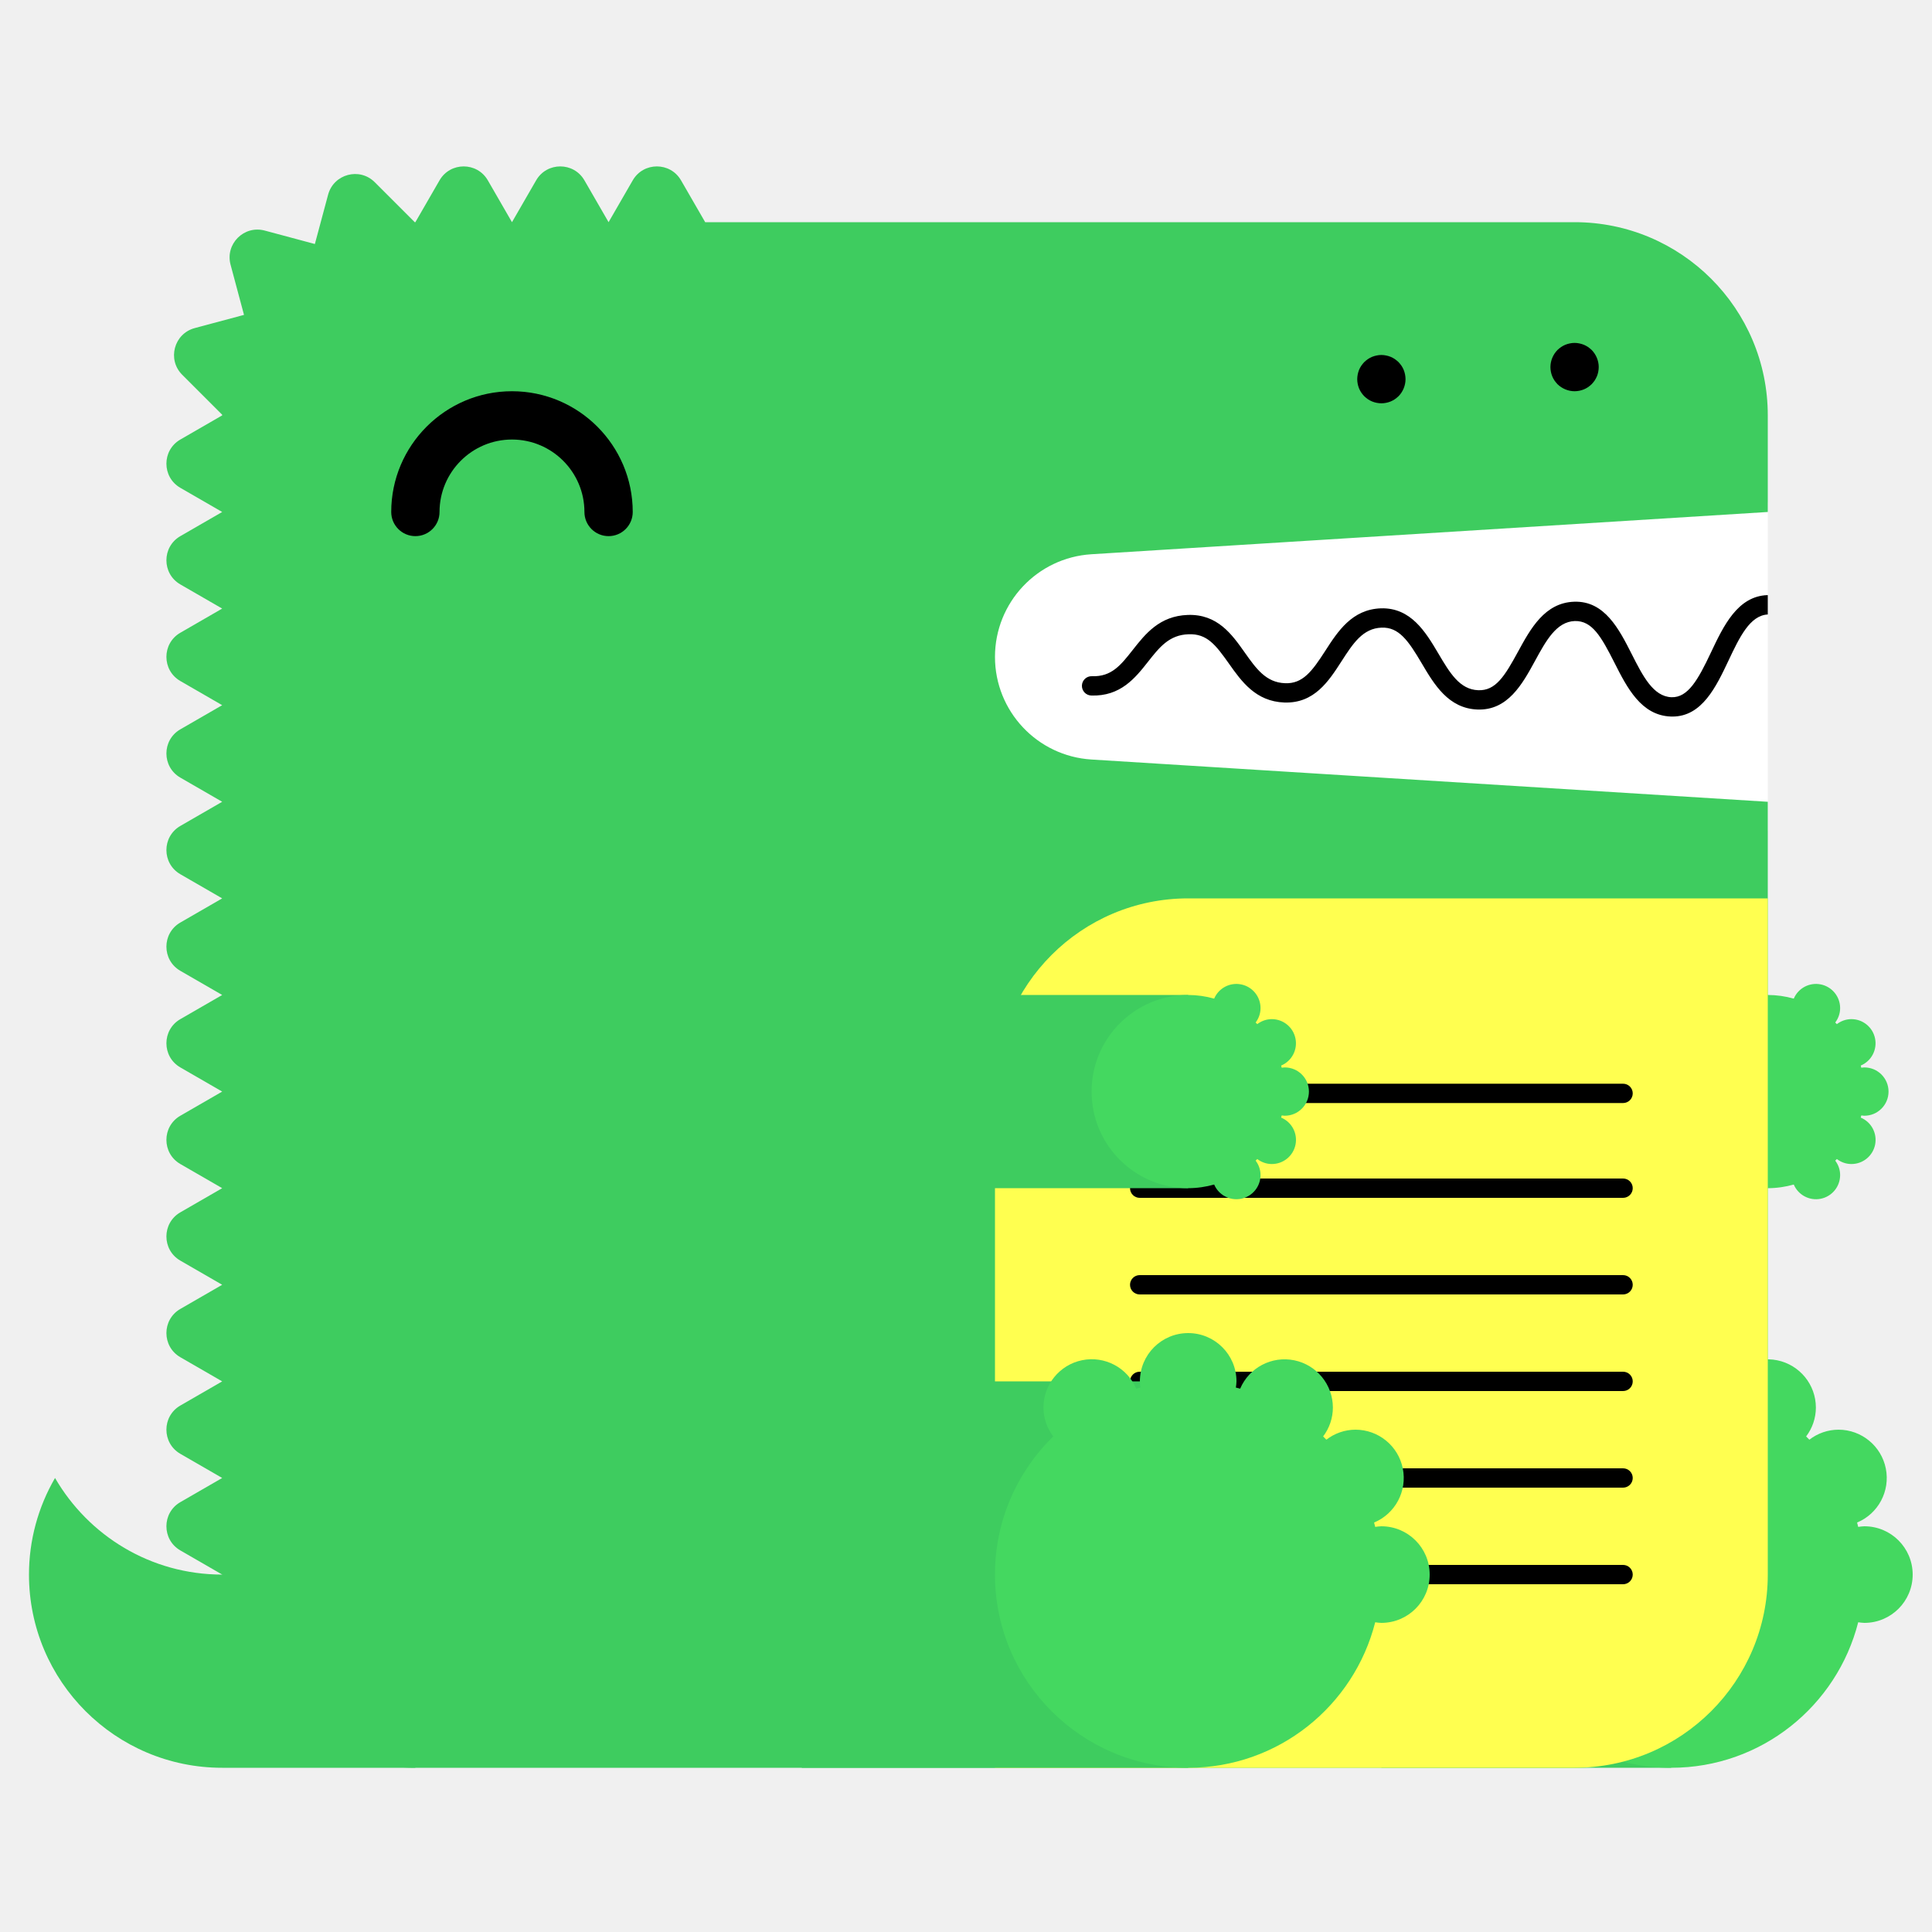
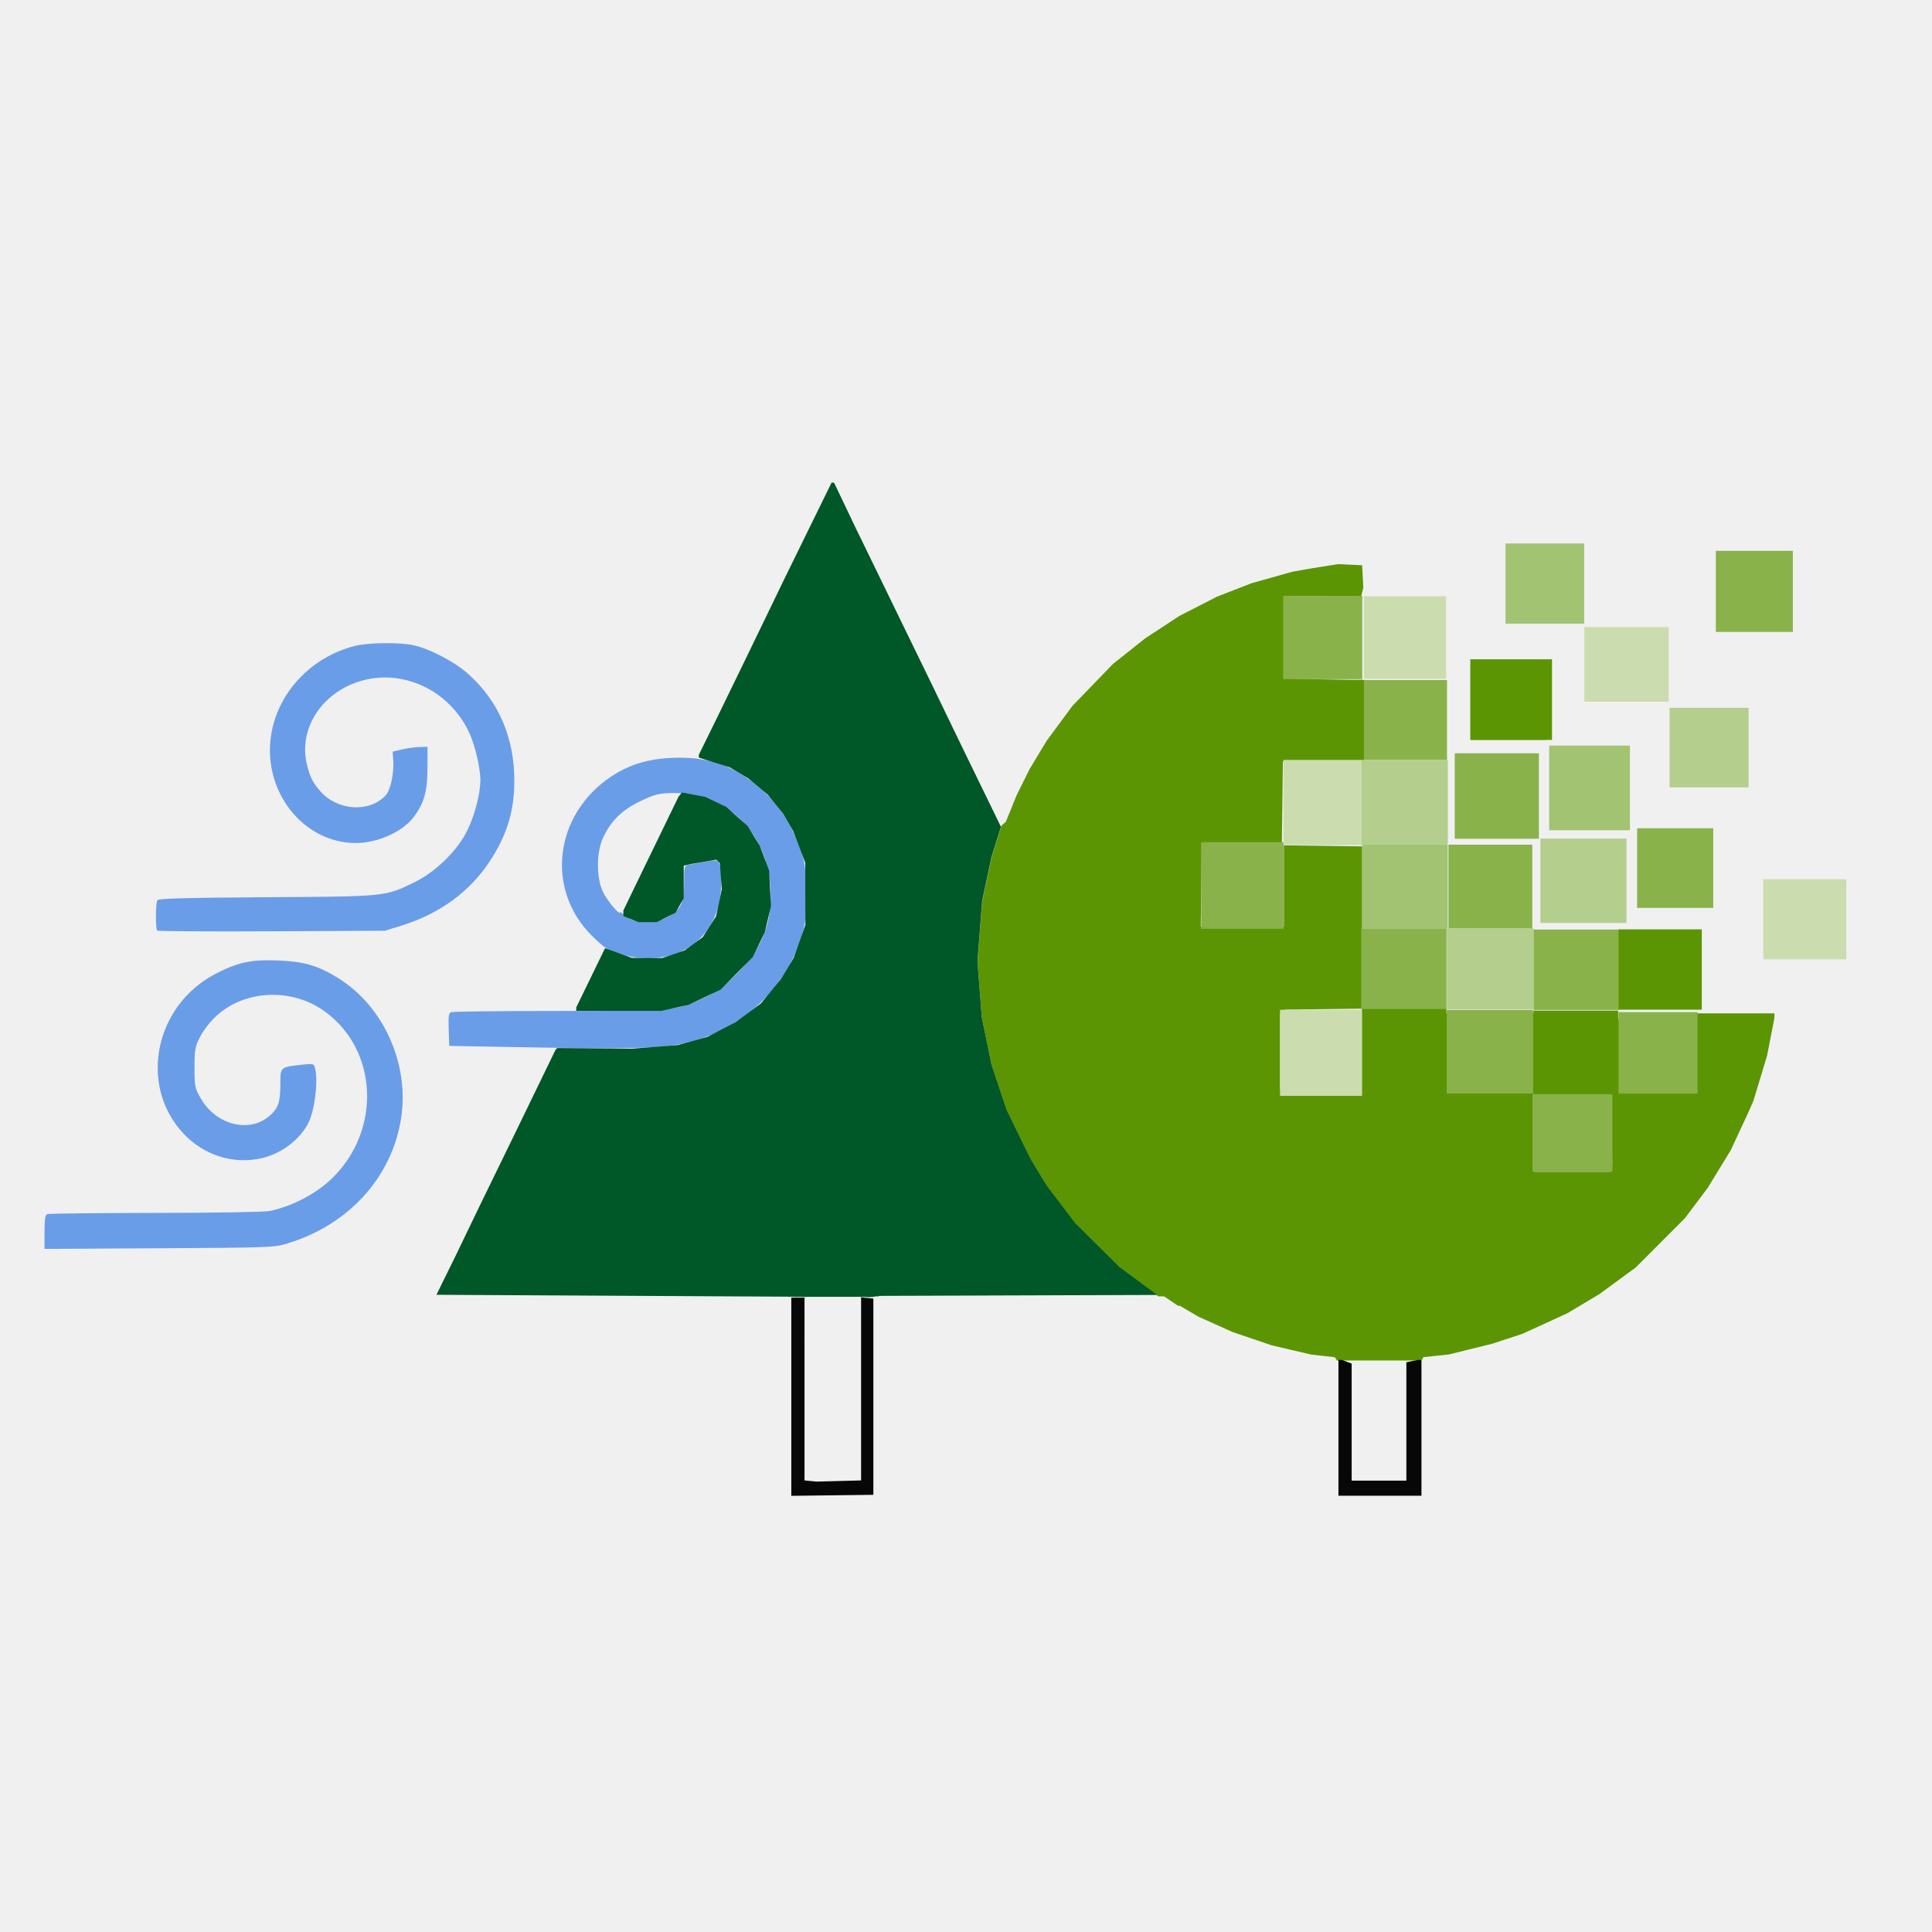
- <svg xmlns="http://www.w3.org/2000/svg" width="200" height="200" viewBox="0 0 200 200">
-   <g fill="none" fill-rule="evenodd">
-     <path fill="#FFF" d="M99 52h84v34H99z" />
-     <path d="M23 163c-7.398 0-13.843-4.027-17.303-10A19.886 19.886 0 0 0 3 163c0 11.046 8.954 20 20 20h20v-20H23z" fill="#3ECC5F" />
-     <path d="M112.98 57.376L183 53V43c0-11.046-8.954-20-20-20H73l-2.5-4.33c-1.112-1.925-3.889-1.925-5 0L63 23l-2.5-4.33c-1.111-1.925-3.889-1.925-5 0L53 23l-2.5-4.33c-1.111-1.925-3.889-1.925-5 0L43 23c-.022 0-.042.003-.065.003l-4.142-4.141c-1.57-1.571-4.252-.853-4.828 1.294l-1.369 5.104-5.192-1.392c-2.148-.575-4.111 1.389-3.535 3.536l1.39 5.193-5.102 1.367c-2.148.576-2.867 3.259-1.296 4.83l4.142 4.142c0 .021-.003.042-.003.064l-4.33 2.5c-1.925 1.111-1.925 3.889 0 5L23 53l-4.33 2.5c-1.925 1.111-1.925 3.889 0 5L23 63l-4.33 2.5c-1.925 1.111-1.925 3.889 0 5L23 73l-4.33 2.5c-1.925 1.111-1.925 3.889 0 5L23 83l-4.33 2.5c-1.925 1.111-1.925 3.889 0 5L23 93l-4.33 2.5c-1.925 1.111-1.925 3.889 0 5L23 103l-4.33 2.5c-1.925 1.111-1.925 3.889 0 5L23 113l-4.33 2.5c-1.925 1.111-1.925 3.889 0 5L23 123l-4.33 2.5c-1.925 1.111-1.925 3.889 0 5L23 133l-4.33 2.5c-1.925 1.111-1.925 3.889 0 5L23 143l-4.33 2.5c-1.925 1.111-1.925 3.889 0 5L23 153l-4.33 2.5c-1.925 1.111-1.925 3.889 0 5L23 163c0 11.046 8.954 20 20 20h120c11.046 0 20-8.954 20-20V83l-70.02-4.376A10.645 10.645 0 0 1 103 68c0-5.621 4.37-10.273 9.98-10.624" fill="#3ECC5F" />
-     <path fill="#3ECC5F" d="M143 183h30v-40h-30z" />
-     <path d="M193 158c-.219 0-.428.037-.639.064-.038-.15-.074-.301-.116-.451A5 5 0 0 0 190.32 148a4.96 4.96 0 0 0-3.016 1.036 26.531 26.531 0 0 0-.335-.336 4.955 4.955 0 0 0 1.011-2.987 5 5 0 0 0-9.599-1.959c-.148-.042-.297-.077-.445-.115.027-.211.064-.42.064-.639a5 5 0 0 0-5-5 5 5 0 0 0-5 5c0 .219.037.428.064.639-.148.038-.297.073-.445.115a4.998 4.998 0 0 0-9.599 1.959c0 1.125.384 2.151 1.011 2.987-3.717 3.632-6.031 8.693-6.031 14.3 0 11.046 8.954 20 20 20 9.339 0 17.16-6.41 19.361-15.064.211.027.42.064.639.064a5 5 0 0 0 5-5 5 5 0 0 0-5-5" fill="#44D860" />
-     <path fill="#3ECC5F" d="M153 123h30v-20h-30z" />
-     <path d="M193 115.5a2.5 2.5 0 1 0 0-5c-.109 0-.214.019-.319.032-.02-.075-.037-.15-.058-.225a2.501 2.501 0 0 0-.963-4.807c-.569 0-1.088.197-1.508.518a6.653 6.653 0 0 0-.168-.168c.314-.417.506-.931.506-1.494a2.5 2.5 0 0 0-4.8-.979A9.987 9.987 0 0 0 183 103c-5.522 0-10 4.478-10 10s4.478 10 10 10c.934 0 1.833-.138 2.69-.377a2.5 2.5 0 0 0 4.8-.979c0-.563-.192-1.077-.506-1.494.057-.055.113-.111.168-.168.42.321.939.518 1.508.518a2.5 2.5 0 0 0 .963-4.807c.021-.074.038-.15.058-.225.105.013.21.032.319.032" fill="#44D860" />
-     <path d="M63 55.5a2.5 2.5 0 0 1-2.5-2.5c0-4.136-3.364-7.5-7.5-7.5s-7.5 3.364-7.5 7.5a2.5 2.5 0 1 1-5 0c0-6.893 5.607-12.5 12.5-12.5S65.5 46.107 65.5 53a2.5 2.5 0 0 1-2.5 2.5" fill="#000" />
-     <path d="M103 183h60c11.046 0 20-8.954 20-20V93h-60c-11.046 0-20 8.954-20 20v70z" fill="#FFFF50" />
-     <path d="M168.02 124h-50.04a1 1 0 1 1 0-2h50.04a1 1 0 1 1 0 2m0 20h-50.04a1 1 0 1 1 0-2h50.04a1 1 0 1 1 0 2m0 20h-50.04a1 1 0 1 1 0-2h50.04a1 1 0 1 1 0 2m0-49.814h-50.04a1 1 0 1 1 0-2h50.04a1 1 0 1 1 0 2m0 19.814h-50.04a1 1 0 1 1 0-2h50.04a1 1 0 1 1 0 2m0 20h-50.04a1 1 0 1 1 0-2h50.04a1 1 0 1 1 0 2M183 61.611c-.012 0-.022-.006-.034-.005-3.09.105-4.552 3.196-5.842 5.923-1.346 2.85-2.387 4.703-4.093 4.647-1.889-.068-2.969-2.202-4.113-4.46-1.314-2.594-2.814-5.536-5.963-5.426-3.046.104-4.513 2.794-5.807 5.167-1.377 2.528-2.314 4.065-4.121 3.994-1.927-.07-2.951-1.805-4.136-3.813-1.321-2.236-2.848-4.75-5.936-4.664-2.994.103-4.465 2.385-5.763 4.4-1.373 2.13-2.335 3.428-4.165 3.351-1.973-.07-2.992-1.51-4.171-3.177-1.324-1.873-2.816-3.993-5.895-3.89-2.928.1-4.399 1.97-5.696 3.618-1.232 1.564-2.194 2.802-4.229 2.724a1 1 0 0 0-.072 2c3.017.101 4.545-1.8 5.872-3.487 1.177-1.496 2.193-2.787 4.193-2.855 1.926-.082 2.829 1.115 4.195 3.045 1.297 1.834 2.769 3.914 5.731 4.021 3.103.104 4.596-2.215 5.918-4.267 1.182-1.834 2.202-3.417 4.15-3.484 1.793-.067 2.769 1.35 4.145 3.681 1.297 2.197 2.766 4.686 5.787 4.796 3.125.108 4.634-2.62 5.949-5.035 1.139-2.088 2.214-4.06 4.119-4.126 1.793-.042 2.728 1.595 4.111 4.33 1.292 2.553 2.757 5.445 5.825 5.556l.169.003c3.064 0 4.518-3.075 5.805-5.794 1.139-2.41 2.217-4.68 4.067-4.773v-2z" fill="#000" />
-     <path fill="#3ECC5F" d="M83 183h40v-40H83z" />
-     <path d="M143 158c-.219 0-.428.037-.639.064-.038-.15-.074-.301-.116-.451A5 5 0 0 0 140.32 148a4.96 4.96 0 0 0-3.016 1.036 26.531 26.531 0 0 0-.335-.336 4.955 4.955 0 0 0 1.011-2.987 5 5 0 0 0-9.599-1.959c-.148-.042-.297-.077-.445-.115.027-.211.064-.42.064-.639a5 5 0 0 0-5-5 5 5 0 0 0-5 5c0 .219.037.428.064.639-.148.038-.297.073-.445.115a4.998 4.998 0 0 0-9.599 1.959c0 1.125.384 2.151 1.011 2.987-3.717 3.632-6.031 8.693-6.031 14.3 0 11.046 8.954 20 20 20 9.339 0 17.16-6.41 19.361-15.064.211.027.42.064.639.064a5 5 0 0 0 5-5 5 5 0 0 0-5-5" fill="#44D860" />
-     <path fill="#3ECC5F" d="M83 123h40v-20H83z" />
-     <path d="M133 115.5a2.5 2.5 0 1 0 0-5c-.109 0-.214.019-.319.032-.02-.075-.037-.15-.058-.225a2.501 2.501 0 0 0-.963-4.807c-.569 0-1.088.197-1.508.518a6.653 6.653 0 0 0-.168-.168c.314-.417.506-.931.506-1.494a2.5 2.5 0 0 0-4.8-.979A9.987 9.987 0 0 0 123 103c-5.522 0-10 4.478-10 10s4.478 10 10 10c.934 0 1.833-.138 2.69-.377a2.5 2.5 0 0 0 4.8-.979c0-.563-.192-1.077-.506-1.494.057-.055.113-.111.168-.168.42.321.939.518 1.508.518a2.5 2.5 0 0 0 .963-4.807c.021-.074.038-.15.058-.225.105.013.21.032.319.032" fill="#44D860" />
-     <path d="M143 41.75c-.16 0-.33-.02-.49-.05a2.52 2.52 0 0 1-.47-.14c-.15-.06-.29-.14-.431-.23-.13-.09-.259-.2-.38-.31-.109-.12-.219-.24-.309-.38s-.17-.28-.231-.43a2.619 2.619 0 0 1-.189-.96c0-.16.02-.33.05-.49.03-.16.08-.31.139-.47.061-.15.141-.29.231-.43.09-.13.2-.26.309-.38.121-.11.25-.22.38-.31.141-.09.281-.17.431-.23.149-.06.31-.11.47-.14.32-.07.65-.07.98 0 .159.03.32.08.47.14.149.06.29.14.43.23.13.09.259.2.38.31.11.12.22.25.31.38.09.14.17.28.23.43.06.16.11.31.14.47.029.16.05.33.05.49 0 .66-.271 1.31-.73 1.77-.121.11-.25.22-.38.31-.14.09-.281.17-.43.23a2.565 2.565 0 0 1-.96.19m20-1.25c-.66 0-1.3-.27-1.771-.73a3.802 3.802 0 0 1-.309-.38c-.09-.14-.17-.28-.231-.43a2.619 2.619 0 0 1-.189-.96c0-.66.27-1.3.729-1.77.121-.11.25-.22.38-.31.141-.09.281-.17.431-.23.149-.06.31-.11.47-.14.32-.07.66-.07.98 0 .159.03.32.08.47.14.149.06.29.14.43.23.13.09.259.2.38.31.459.47.73 1.11.73 1.77 0 .16-.021.33-.05.49-.03.16-.08.32-.14.47-.07.15-.14.29-.23.43-.09.13-.2.26-.31.38-.121.11-.25.22-.38.31-.14.09-.281.17-.43.23a2.565 2.565 0 0 1-.96.19" fill="#000" />
+ <svg xmlns="http://www.w3.org/2000/svg" version="1.1" id="svg1" width="327.68" height="327.68" viewBox="0 0 327.68 327.68">
+   <defs id="defs1" />
+   <g id="g1">
+     <path style="fill:#6a9de8" d="m 7.555,208.96 c 0,-2.217 0.106,-2.902 0.468,-3.041 0.258,-0.099 8.553,-0.189 18.435,-0.201 10.449,-0.012 18.551,-0.152 19.363,-0.334 4.011,-0.899 8.006,-3.036 10.685,-5.715 8.187,-8.187 7.556,-21.515 -1.326,-28.054 -5.577,-4.106 -13.607,-3.798 -18.499,0.709 -1.051,0.969 -2.187,2.427 -2.741,3.52 -0.869,1.715 -0.946,2.139 -0.946,5.226 0,3.165 0.058,3.462 0.992,5.12 2.698,4.789 8.677,6.15 12.079,2.748 1.216,-1.216 1.49,-2.2 1.49,-5.356 0,-2.566 0.06,-2.616 3.57,-2.992 2.019,-0.216 2.106,-0.196 2.3,0.528 0.575,2.147 -0.028,7.189 -1.113,9.317 -1.468,2.878 -4.553,5.217 -7.908,5.997 -4.817,1.12 -9.876,-0.487 -13.351,-4.24 -7.594,-8.202 -4.793,-21.74 5.602,-27.074 3.743,-1.921 5.989,-2.396 10.474,-2.216 4.465,0.179 6.782,0.856 10.22,2.987 7.73,4.792 12.128,14.607 10.674,23.822 -1.574,9.976 -8.886,18.023 -19.244,21.179 -2.294,0.699 -2.746,0.716 -21.783,0.823 l -19.44,0.11 z m 77.28,-31.41 -8.64,-0.16 -0.092,-2.761 c -0.077,-2.313 -0.007,-2.794 0.43,-2.962 0.287,-0.11 8.444,-0.202 18.127,-0.203 19.822,-0.003 20.119,-0.03 24.883,-2.305 2.213,-1.057 3.209,-1.798 5.448,-4.051 4.348,-4.376 5.985,-8.546 5.669,-14.438 -0.522,-9.754 -7.731,-16.533 -17.178,-16.153 -1.846,0.074 -2.693,0.314 -4.925,1.394 -3.07,1.486 -4.899,3.277 -6.247,6.119 -1.153,2.43 -1.195,6.699 -0.089,9.158 0.633,1.408 2.934,4.188 2.934,3.545 0,-0.123 0.279,0.056 0.619,0.396 1.469,1.469 4.881,1.687 7.329,0.467 2.317,-1.155 2.932,-2.418 2.932,-6.027 0,-2.569 0.042,-2.736 0.72,-2.88 2.88,-0.614 4.501,-0.849 4.874,-0.705 0.662,0.254 0.929,3.424 0.519,6.178 -0.705,4.742 -3.543,8.25 -7.851,9.705 -2.568,0.867 -6.421,0.858 -8.822,-0.022 -0.968,-0.355 -2.036,-0.733 -2.373,-0.841 -0.337,-0.108 -1.588,-1.173 -2.779,-2.366 -7.835,-7.85 -6.293,-20.465 3.287,-26.897 3.351,-2.25 6.941,-3.235 11.764,-3.229 5.161,0.007 9.176,1.491 13.259,4.902 3.265,2.727 5.274,5.684 6.98,10.271 0.88,2.366 1.008,3.152 1.139,6.986 0.166,4.86 -0.209,7.108 -1.823,10.899 -3.042,7.149 -9.621,12.829 -17.375,15 -4.628,1.296 -8.851,1.423 -32.719,0.981 z M 26.662,157.83 c -0.306,-0.306 -0.281,-4.66 0.029,-5.149 0.187,-0.294 4.646,-0.416 18.475,-0.505 20.43,-0.131 20.078,-0.096 25.074,-2.511 3.664,-1.771 7.404,-5.449 9.066,-8.916 1.26,-2.629 2.169,-6.181 2.169,-8.48 0,-1.924 -0.854,-5.651 -1.773,-7.735 -2.932,-6.651 -9.898,-10.567 -16.777,-9.431 -7.477,1.235 -12.449,7.85 -10.889,14.486 0.501,2.13 1.007,3.149 2.296,4.616 2.909,3.313 8.313,3.662 11.063,0.714 0.832,-0.892 1.457,-3.75 1.303,-5.96 l -0.103,-1.477 1.6,-0.376 c 0.88,-0.207 2.212,-0.39 2.96,-0.407 l 1.36,-0.031 -0.008,3.6 c -0.008,3.961 -0.588,6.006 -2.363,8.333 -1.912,2.506 -6.13,4.391 -9.81,4.383 -8.923,-0.019 -15.806,-8.768 -14.361,-18.254 1.101,-7.231 6.77,-13.286 14.21,-15.177 2.225,-0.566 7.393,-0.638 9.837,-0.138 2.855,0.584 7.215,2.889 9.601,5.077 5.03,4.611 7.615,10.699 7.615,17.938 0,5.09 -1.239,9.168 -4.13,13.595 -3.392,5.194 -8.515,8.942 -14.972,10.954 l -2.818,0.878 -19.213,0.1 c -10.567,0.055 -19.315,-0.003 -19.44,-0.128 z" id="path2403" />
+     <path id="path2306" style="display:inline;fill:#5b9503" d="m 227.008,95.678 -2.152,0.334 -2.15,0.336 -1.76,0.312 -1.76,0.312 -3.457,0.971 -3.455,0.973 -2.945,1.146 -2.943,1.146 -3.166,1.623 -3.168,1.623 -2.912,1.908 -2.914,1.908 -2.736,2.176 -2.738,2.178 -3.428,3.549 -3.43,3.549 -2.182,2.953 -2.18,2.953 -1.453,2.408 -1.453,2.41 -1.107,2.23 -1.105,2.23 -0.91,2.24 -0.91,2.24 -0.365,0.32 -0.365,0.318 -0.857,2.768 -0.859,2.768 -0.777,3.672 -0.777,3.672 -0.398,5.115 -0.396,5.115 0.371,4.766 0.371,4.766 0.82,4 0.822,4 1.285,3.84 1.283,3.84 2.033,4.16 2.033,4.16 1.355,2.24 1.357,2.24 2.43,3.199 2.428,3.201 3.566,3.557 3.566,3.557 3.467,2.604 3.469,2.604 h 0.49 0.492 l 1.178,0.799 1.178,0.801 h 0.162 0.164 l 1.551,0.914 1.553,0.916 2.916,1.312 2.916,1.312 3.307,1.125 3.305,1.125 3.361,0.785 3.359,0.785 2.008,0.225 2.006,0.225 0.172,0.277 0.172,0.277 h 7.162 7.162 l 0.176,-0.281 0.174,-0.283 2.164,-0.23 2.164,-0.23 3.682,-0.912 3.68,-0.91 2.516,-0.826 2.518,-0.824 1.482,-0.672 1.484,-0.672 2.395,-1.104 2.395,-1.102 2.727,-1.635 2.725,-1.633 3.039,-2.232 3.041,-2.23 4.182,-4.191 4.182,-4.191 1.922,-2.561 1.922,-2.559 1.955,-3.201 1.957,-3.199 1.416,-3.041 1.416,-3.039 0.496,-1.119 0.496,-1.121 1.162,-3.84 1.164,-3.84 0.623,-3.199 0.625,-3.201 v -0.4 l 0.002,-0.398 h -6.721 -6.719 v 0.799 0.801 h -0.059 c 0.006,0.058 0.01,0.116 0.012,0.174 -0.016,0.355 -0.086,0.698 -0.227,1.025 -0.015,0.036 -0.031,0.071 -0.047,0.105 v 4.414 5.48 h -6.08 -6.08 v -4.955 -4.955 l -0.387,-1.445 -0.387,-1.443 h -7.293 -7.293 v 6.725 6.727 l -6.961,-0.086 -6.961,-0.086 -0.086,-6.641 -0.086,-6.639 h -6.867 -6.867 l -0.086,6.799 -0.088,6.801 -7.016,0.086 -7.018,0.086 -0.258,-0.406 -0.258,-0.406 -0.006,-6.441 -0.004,-6.439 0.424,-0.354 0.424,-0.352 6.537,-0.088 6.535,-0.086 v -13.76 -13.76 l -6.641,-0.088 -6.641,-0.086 v 6.887 6.887 h -7.045 -7.047 l 0.086,-6.961 0.086,-6.959 6.795,-0.086 6.793,-0.088 0.086,-6.953 0.086,-6.953 6.721,-0.16 6.721,-0.16 v -6.721 -6.719 l -6.561,-0.16 -6.561,-0.16 -0.086,-6.961 -0.086,-6.959 1.047,-0.014 1.045,-0.014 5.512,0.027 5.51,0.025 0.188,-0.746 0.188,-0.746 -0.098,-1.906 -0.098,-1.906 -2.01,-0.096 z m 22.416,16.99 v 6.4 6.4 h 6.4 6.4 v -6.4 -6.4 h -6.4 z m 37.92,45.387 -6.398,0.018 -6.4,0.016 -0.086,6.41 -0.088,6.41 h 6.574 6.572 l -0.086,-6.426 z m -2.6,15.404 c -0.002,0.011 -0.009,0.05 -0.014,0.078 0.008,-0.032 0.013,-0.061 0.016,-0.078 z m -24.6,12.33 h 6.561 6.561 l 0.09,5.76 0.092,5.76 -0.178,0.721 -0.178,0.719 h -6.387 -6.389 l -0.182,-0.729 -0.184,-0.73 0.096,-5.75 z" />
+     <path id="path2305" style="display:inline;fill:#005727;fill-opacity:1" d="m 141.045,81.849 -4.041,8.238 -4.039,8.24 -3.018,6.24 -3.018,6.24 -2.723,5.6 -2.725,5.6 -1.477,3.006 -1.479,3.006 v 0.236 0.238 l 2.641,0.834 2.641,0.836 1.545,0.918 1.545,0.918 1.668,1.393 1.666,1.393 1.301,1.611 1.303,1.611 0.855,1.484 0.855,1.484 1.018,2.676 1.018,2.676 0.008,5.281 0.008,5.279 -0.992,2.793 -0.99,2.795 -1.084,1.795 -1.082,1.795 -1.701,2.068 -1.701,2.068 -2.139,1.58 -2.139,1.58 -2.4,1.25 -2.4,1.25 -2.498,0.695 -2.5,0.695 -3.9,0.307 -3.9,0.307 -6.326,-0.057 -6.326,-0.057 -0.146,0.146 -0.146,0.146 -3.406,7.02 -3.404,7.021 -3.041,6.24 -3.041,6.24 -2.004,4.16 -2.004,4.16 -1.65,3.359 -1.652,3.361 29.854,0.16 29.854,0.16 v 0.019 h 0.002 c 0.009,0 0.018,-2e-5 0.027,0 0.009,2e-5 0.018,-1.3e-4 0.027,0 0.009,1.2e-4 0.016,7e-4 0.025,0.002 0.008,0.001 0.015,6.5e-4 0.023,0.002 -0.002,4.2e-4 -0.001,0 0.004,0 0.004,1e-5 0.01,0 0.014,0 h 0.006 c 0.01,1e-5 0.019,-7e-5 0.029,0 0.011,9e-5 0.022,7.6e-4 0.033,0.002 0.011,0.001 0.022,6.5e-4 0.033,0.002 0.011,0.001 0.022,0.003 0.033,0.004 0.004,4.3e-4 0.008,-3.2e-4 0.012,0 0.014,-0.017 0.042,-0.029 0.082,-0.029 h 0.039 0.045 0.041 0.041 0.033 c 0.015,0.001 0.03,0.005 0.045,0.01 0.005,0.001 0.012,0.005 0.016,0.006 0.008,0.001 0.015,0.004 0.023,0.006 0.003,1.5e-4 0.007,0.002 0.01,0.002 0.011,0.001 0.021,9e-4 0.031,0.002 0.008,5.7e-4 0.015,0.002 0.023,0.002 0.005,1e-4 0.011,-3e-5 0.016,0 0.005,-0.001 0.014,-0.004 0.016,-0.004 0.01,-0.002 0.021,-0.003 0.031,-0.004 0.006,-4.5e-4 0.013,1.9e-4 0.019,0 0.007,-0.002 0.015,-0.003 0.021,-0.004 0.008,-6.6e-4 0.015,1.4e-4 0.023,0 0.01,-1.2e-4 0.019,2e-5 0.029,0 0.01,-2e-5 0.019,0 0.029,0 h 0.033 0.041 c 0.021,-0.002 0.042,7.3e-4 0.062,0.004 0.016,0.002 0.033,0.003 0.049,0.004 0.012,6.2e-4 0.025,0.002 0.037,0.002 0.012,1.3e-4 0.023,-3e-5 0.035,0 0.007,-5e-4 0.014,6.4e-4 0.021,0.002 0.002,1e-4 0.004,-1.3e-4 0.006,0 0.005,3.7e-4 0.01,9.2e-4 0.016,0.002 0.007,0.001 0.013,0.004 0.019,0.006 0.011,0.001 0.021,0.002 0.031,0.004 0.011,0.001 0.022,0.003 0.033,0.006 0.008,3.7e-4 0.015,-2.6e-4 0.023,0 0.008,2.3e-4 0.015,-5e-5 0.023,0 0.009,4e-5 0.016,-1e-5 0.025,0 0.009,1e-5 0.016,0 0.025,0 0.01,0 0.019,0.003 0.029,0.004 0.007,0 0.013,-6e-4 0.019,0 0.004,-7.9e-4 0.009,-0.002 0.014,-0.002 0.008,-2e-5 0.017,9e-5 0.025,0 0.009,-1.2e-4 0.016,-8.2e-4 0.025,-0.002 0.001,-8e-5 0.005,8.2e-4 0.004,0.002 0.01,-0.004 0.02,-0.009 0.031,-0.01 0.013,-0.003 0.026,-0.011 0.039,-0.01 h 0.002 c 0.013,-0.004 0.028,-0.004 0.045,-0.004 0.002,4e-5 0.003,-4e-5 0.004,0 0.009,0.001 0.02,0.002 0.029,0.004 0.011,0.002 0.021,0.008 0.031,0.012 0.003,3e-5 0.006,7e-5 0.008,0 0.008,0 0.015,2e-5 0.023,0 0.008,-2e-5 0.013,1e-4 0.021,0 0.007,-1e-4 0.015,-0.002 0.021,-0.002 0.006,0 0.012,-8.1e-4 0.018,-0.002 0.007,-0.002 0.013,-0.006 0.019,-0.008 0.011,-0.003 0.021,-0.005 0.031,-0.006 0.017,-7.5e-4 0.031,5.8e-4 0.043,0.006 0.006,-0.002 0.012,-0.005 0.018,-0.006 8e-4,-5e-4 0.007,-7e-4 0.012,-0.002 h 0.002 c 0.011,-0.004 0.023,-0.007 0.035,-0.006 0.008,3e-5 0.017,-9e-5 0.025,0 0.012,1.5e-4 0.023,-5.1e-4 0.035,0 0.014,0.001 0.028,0.002 0.041,0.004 0.009,0.001 0.016,0.003 0.025,0.004 0.009,10e-4 0.018,-3.2e-4 0.027,0 0.011,0 0.022,7.2e-4 0.033,0.002 0.007,0.001 0.015,0.004 0.021,0.004 0.009,10e-4 0.016,7.3e-4 0.025,0.002 0.005,8.5e-4 0.012,0.006 0.018,0.006 0.009,0 0.016,-2e-5 0.025,0 0.009,4e-5 0.018,-1.4e-4 0.027,0 0.012,6e-5 0.024,-6.4e-4 0.035,0 0.01,0 0.021,6.6e-4 0.031,0.002 0.011,1e-5 0.022,-5e-5 0.033,0 0.012,6e-5 0.025,0.002 0.037,0.002 0.013,0 0.025,7e-4 0.037,0.002 0.011,0.001 0.022,0.003 0.033,0.002 h 0.049 0.055 0.053 0.049 0.033 0.031 0.031 0.035 l -0.002,-0.002 c 0.003,0 0.006,-1.9e-4 0.01,0 0.004,-1.1e-4 0.004,-0.013 0.01,-0.012 0.002,1.8e-4 0.008,0.002 0.01,0.002 0.002,3.5e-4 0.008,-4.4e-4 0.01,0 0.002,2.9e-4 0.004,0.005 0.006,0.006 0.002,5.4e-4 0.008,6.2e-4 0.01,0.002 0.006,0.002 0.013,0.004 0.019,0.006 0.004,0.002 0.013,0.002 0.019,0.004 h 0.002 c 0.004,10e-6 0.009,10e-6 0.01,0 h 0.023 c 0.008,-1e-5 0.017,10e-6 0.025,0 0.007,-2e-5 0.015,9e-5 0.021,0 0.006,-9e-5 0.012,3.9e-4 0.018,0 0.003,-1.9e-4 0.005,2.6e-4 0.008,0 0.007,-0.001 0.015,-0.011 0.021,-0.012 0.007,-0.003 0.016,-0.006 0.023,-0.008 0.012,-0.003 0.023,-0.004 0.035,-0.004 h 0.023 0.027 c 0.007,-1e-5 0.016,3e-5 0.023,0 0.006,-4e-5 0.012,1.8e-4 0.018,0 0.004,-1.5e-4 0.01,-0.003 0.014,-0.004 0.005,-5e-4 0.009,-6.5e-4 0.014,-0.002 0.005,-6.6e-4 0.009,-1.3e-4 0.014,0 h 0.019 0.016 0.002 0.016 0.037 4.268 4.059 c 0.017,-0.004 0.036,-0.007 0.055,-0.006 h 0.059 0.059 0.065 c 0.022,0 0.044,-1e-5 0.066,0 0.024,1e-5 0.048,-4e-5 0.072,0 0.023,5e-5 0.045,-2.7e-4 0.068,0 0.024,0 0.048,-1e-4 0.072,0.002 0.03,0.002 0.06,0.006 0.09,0.014 0.004,0.001 0.009,0.003 0.014,0.004 v 0.002 c 0.025,0.001 0.051,0.002 0.076,0.004 0.023,0.001 0.045,0.002 0.068,0.006 -0.001,1e-4 -0.005,0.002 -0.004,0.002 0.016,6.1e-4 0.034,0 0.051,0 h 0.012 0.07 0.078 0.102 0.105 c 0.03,0 0.058,-1e-5 0.088,0 0.026,1e-5 0.054,-4e-5 0.08,0 0.036,6e-5 0.072,-2.2e-4 0.107,0 0.044,0 0.087,9.1e-4 0.131,0.002 0.042,0.002 0.085,0.004 0.127,0.008 0.03,0.002 0.06,0.003 0.09,0.004 0.036,0.002 0.07,0.005 0.105,0.01 0.028,0.004 0.056,0.01 0.084,0.008 0.03,0 0.058,10e-5 0.088,-0.002 0.035,-0.002 0.071,-0.008 0.105,-0.008 0.032,0 0.062,9e-5 0.094,-0.002 0.048,-0.003 0.096,-0.009 0.145,-0.012 0.056,-0.002 0.114,-0.005 0.17,-0.01 0.038,-0.003 0.076,-0.004 0.113,-0.01 0.037,-0.006 0.075,-0.011 0.111,-0.018 0.044,-0.007 0.088,-0.013 0.133,-0.019 0.031,-0.005 0.06,-0.011 0.09,-0.019 0.035,-0.007 0.071,-0.01 0.105,-0.016 0.028,-0.004 0.056,-0.012 0.084,-0.016 0.034,-0.003 0.066,-0.002 0.1,-0.002 0.025,-3e-5 0.051,1.5e-4 0.076,0 0.023,-10e-5 0.045,-9.5e-4 0.068,-0.002 0.025,-0.001 0.051,-0.002 0.076,-0.004 0.031,-0.003 0.062,-0.007 0.094,-0.008 0.035,-0.002 0.069,-0.004 0.104,-0.008 h 0.002 l 0.06,-0.06 23.568,-0.082 23.568,-0.08 -3.234,-2.4 -3.236,-2.4 -3.707,-3.68 -3.707,-3.682 -2.428,-3.199 -2.428,-3.201 -1.357,-2.238 -1.357,-2.242 -2.033,-4.158 -2.031,-4.16 -1.285,-3.84 -1.285,-3.842 -0.82,-4 -0.822,-4 -0.371,-4.764 -0.371,-4.766 0.398,-5.115 0.396,-5.115 0.777,-3.672 0.779,-3.672 0.816,-2.621 0.818,-2.623 -3.576,-7.344 -3.574,-7.346 -2.164,-4.48 -2.164,-4.48 -2.881,-5.92 -2.883,-5.92 -3.736,-7.68 -3.738,-7.68 -1.795,-3.76 -1.793,-3.76 H 141.27 Z m -25.385,52.559 -0.289,0.361 -0.291,0.359 -2.949,6.08 -2.951,6.08 -1.725,3.568 -1.727,3.57 v 0.477 0.475 l 1.287,0.516 1.287,0.514 h 1.529 1.531 l 1.604,-0.799 1.604,-0.799 0.699,-1.244 0.699,-1.244 v -2.752 -2.75 l 0.721,-0.158 0.719,-0.158 2.043,-0.35 2.043,-0.35 0.291,0.293 0.293,0.293 0.176,2.209 0.176,2.209 -0.49,2.303 -0.488,2.303 -1.131,1.766 -1.129,1.768 -1.531,1.121 -1.531,1.121 -1.902,0.65 -1.902,0.648 -2.578,-0.01 -2.576,-0.01 -1.762,-0.646 -1.76,-0.645 -0.518,-0.17 -0.518,-0.172 -2.443,5.021 -2.441,5.02 v 0.285 0.287 h 7.217 7.217 l 2.305,-0.51 2.303,-0.508 2.719,-1.293 2.721,-1.291 2.725,-2.76 2.725,-2.76 1.027,-2.1 1.025,-2.102 0.523,-2.219 0.523,-2.219 -0.164,-3.041 -0.162,-3.039 -0.789,-2.088 -0.791,-2.088 -1.027,-1.67 -1.027,-1.67 -1.814,-1.617 -1.812,-1.617 -1.762,-0.842 -1.76,-0.842 -1.994,-0.385 z m 21.188,92.635 c -0.01,0.001 -0.019,0.003 -0.029,0.004 0.01,0.027 0.02,0.053 0.029,0.08 z" />
+     <path style="display:inline;fill:#070707" d="m 141.169,253.615 -6.96,0.086 v -16.806 -16.806 h 1.12 1.12 v 15.5 15.5 l 1.04,0.1 1.04,0.1 3.76,-0.099 3.76,-0.099 v -15.521 -15.521 l 1.04,0.1 1.04,0.1 v 16.64 16.64 z m 92.88,0.074 h -7.04 v -11.52 -11.52 h 0.299 0.299 l 0.821,0.312 0.821,0.312 v 9.928 9.928 h 4.64 4.64 v -10.04 -10.04 l 1,-0.2 1,-0.2 h 0.28 0.28 v 11.52 11.52 z" id="path2304" />
+     <rect style="fill:#89b24b;fill-opacity:1;stroke-width:1.012" id="rect2359" width="13.404" height="13.825" x="274.514" y="171.66" />
+     <rect style="fill:#89b24b;fill-opacity:1" id="rect2360" width="14.66" height="14.157" x="245.365" y="171.307" />
+     <rect style="fill:#89b24b;fill-opacity:1" id="rect2361" width="11.972" height="12.092" x="260.153" y="185.795" />
+     <rect style="fill:#89b24b;fill-opacity:1" id="rect2362" width="13.557" height="13.142" x="259.92" y="185.566" />
+     <rect style="fill:#89b24b;fill-opacity:1;stroke-width:1.002" id="rect2363" width="14.538" height="13.638" x="260.089" y="157.66" />
+     <rect style="fill:#89b24b;fill-opacity:1" id="rect2364" width="14.466" height="13.734" x="230.872" y="157.456" />
+     <rect style="fill:#89b24b;fill-opacity:1" id="rect2365" width="14.217" height="14.206" x="245.672" y="143.259" />
+     <rect style="fill:#89b24b;fill-opacity:1" id="rect2366" width="14.273" height="14.499" x="246.737" y="127.761" />
+     <rect style="fill:#89b24b;fill-opacity:1" id="rect2367" width="12.915" height="13.504" x="277.665" y="140.48" />
+     <rect style="fill:#89b24b;fill-opacity:1" id="rect2368" width="13.414" height="14.11" x="217.635" y="101.08" />
+     <rect style="fill:#89b24b;fill-opacity:1;stroke-width:1.025" id="rect2369" width="14.472" height="13.891" x="230.949" y="115.338" />
+     <rect style="fill:#89b24b;fill-opacity:1;stroke-width:1.019" id="rect2370" width="13.969" height="14.69" x="203.727" y="142.835" />
+     <rect style="fill:#89b24b;fill-opacity:1" id="rect2371" width="13.059" height="13.753" x="291.02" y="93.425" />
+     <rect style="fill:#cbddaf;fill-opacity:1" id="rect2372" width="13.954" height="13.998" x="231.314" y="101.134" />
+     <rect style="fill:#cbddaf;fill-opacity:1;stroke-width:1.025" id="rect2373" width="13.391" height="14.51" x="217.675" y="128.825" />
+     <rect style="fill:#cbddaf;fill-opacity:1" id="rect2374" width="14.314" height="12.658" x="268.714" y="106.355" />
+     <rect style="fill:#cbddaf;fill-opacity:1" id="rect2375" width="14.317" height="14.387" x="231.047" y="128.875" />
+     <rect style="fill:#cbddaf;fill-opacity:1" id="rect2376" width="14.082" height="13.585" x="299.061" y="149.121" />
+     <rect style="fill:#cbddaf;fill-opacity:1;stroke-width:1.046" id="rect2377" width="14.661" height="14.6" x="217.099" y="171.265" />
+     <rect style="fill:#b4cf8d;fill-opacity:1;stroke-width:1.012" id="rect2378" width="14.725" height="13.794" x="245.38" y="157.435" />
+     <rect style="fill:#b4cf8d;fill-opacity:1" id="rect2379" width="14.608" height="14.308" x="261.254" y="142.23" />
+     <rect style="fill:#b4cf8d;fill-opacity:1" id="rect2380" width="13.413" height="13.492" x="283.166" y="120.052" />
+     <rect style="fill:#b4cf8d;fill-opacity:1;stroke-width:0.996" id="rect2381" width="14.62" height="14.276" x="230.945" y="128.945" />
+     <rect style="fill:#a2c372;fill-opacity:1;stroke-width:1.005" id="rect2382" width="14.499" height="14.197" x="231.041" y="143.256" />
+     <rect style="fill:#a2c372;fill-opacity:1;stroke-width:1.064" id="rect2383" width="13.694" height="14.354" x="262.752" y="126.456" />
+     <rect style="fill:#a2c372;fill-opacity:1" id="rect2384" width="13.331" height="13.608" x="255.351" y="92.175" />
+     <rect style="fill:#5b9503;fill-opacity:1" id="rect2406" width="13.699" height="13.578" x="217.631" y="115.307" />
+     <rect style="fill:#5b9503;fill-opacity:1;stroke-width:0.968" id="rect2407" width="14.38" height="14.111" x="260.07" y="171.407" />
+     <rect style="fill:#5b9503;fill-opacity:1;stroke-width:1.029" id="rect2408" width="14.113" height="13.624" x="274.519" y="157.625" />
+     <rect style="fill:#5b9503;fill-opacity:1" id="rect2409" width="13.857" height="13.679" x="249.372" y="111.816" />
+     <rect style="fill:#5b9503;fill-opacity:1;stroke-width:0.98" id="rect2410" width="14.297" height="15.425" x="231.02" y="171.138" />
  </g>
</svg>
